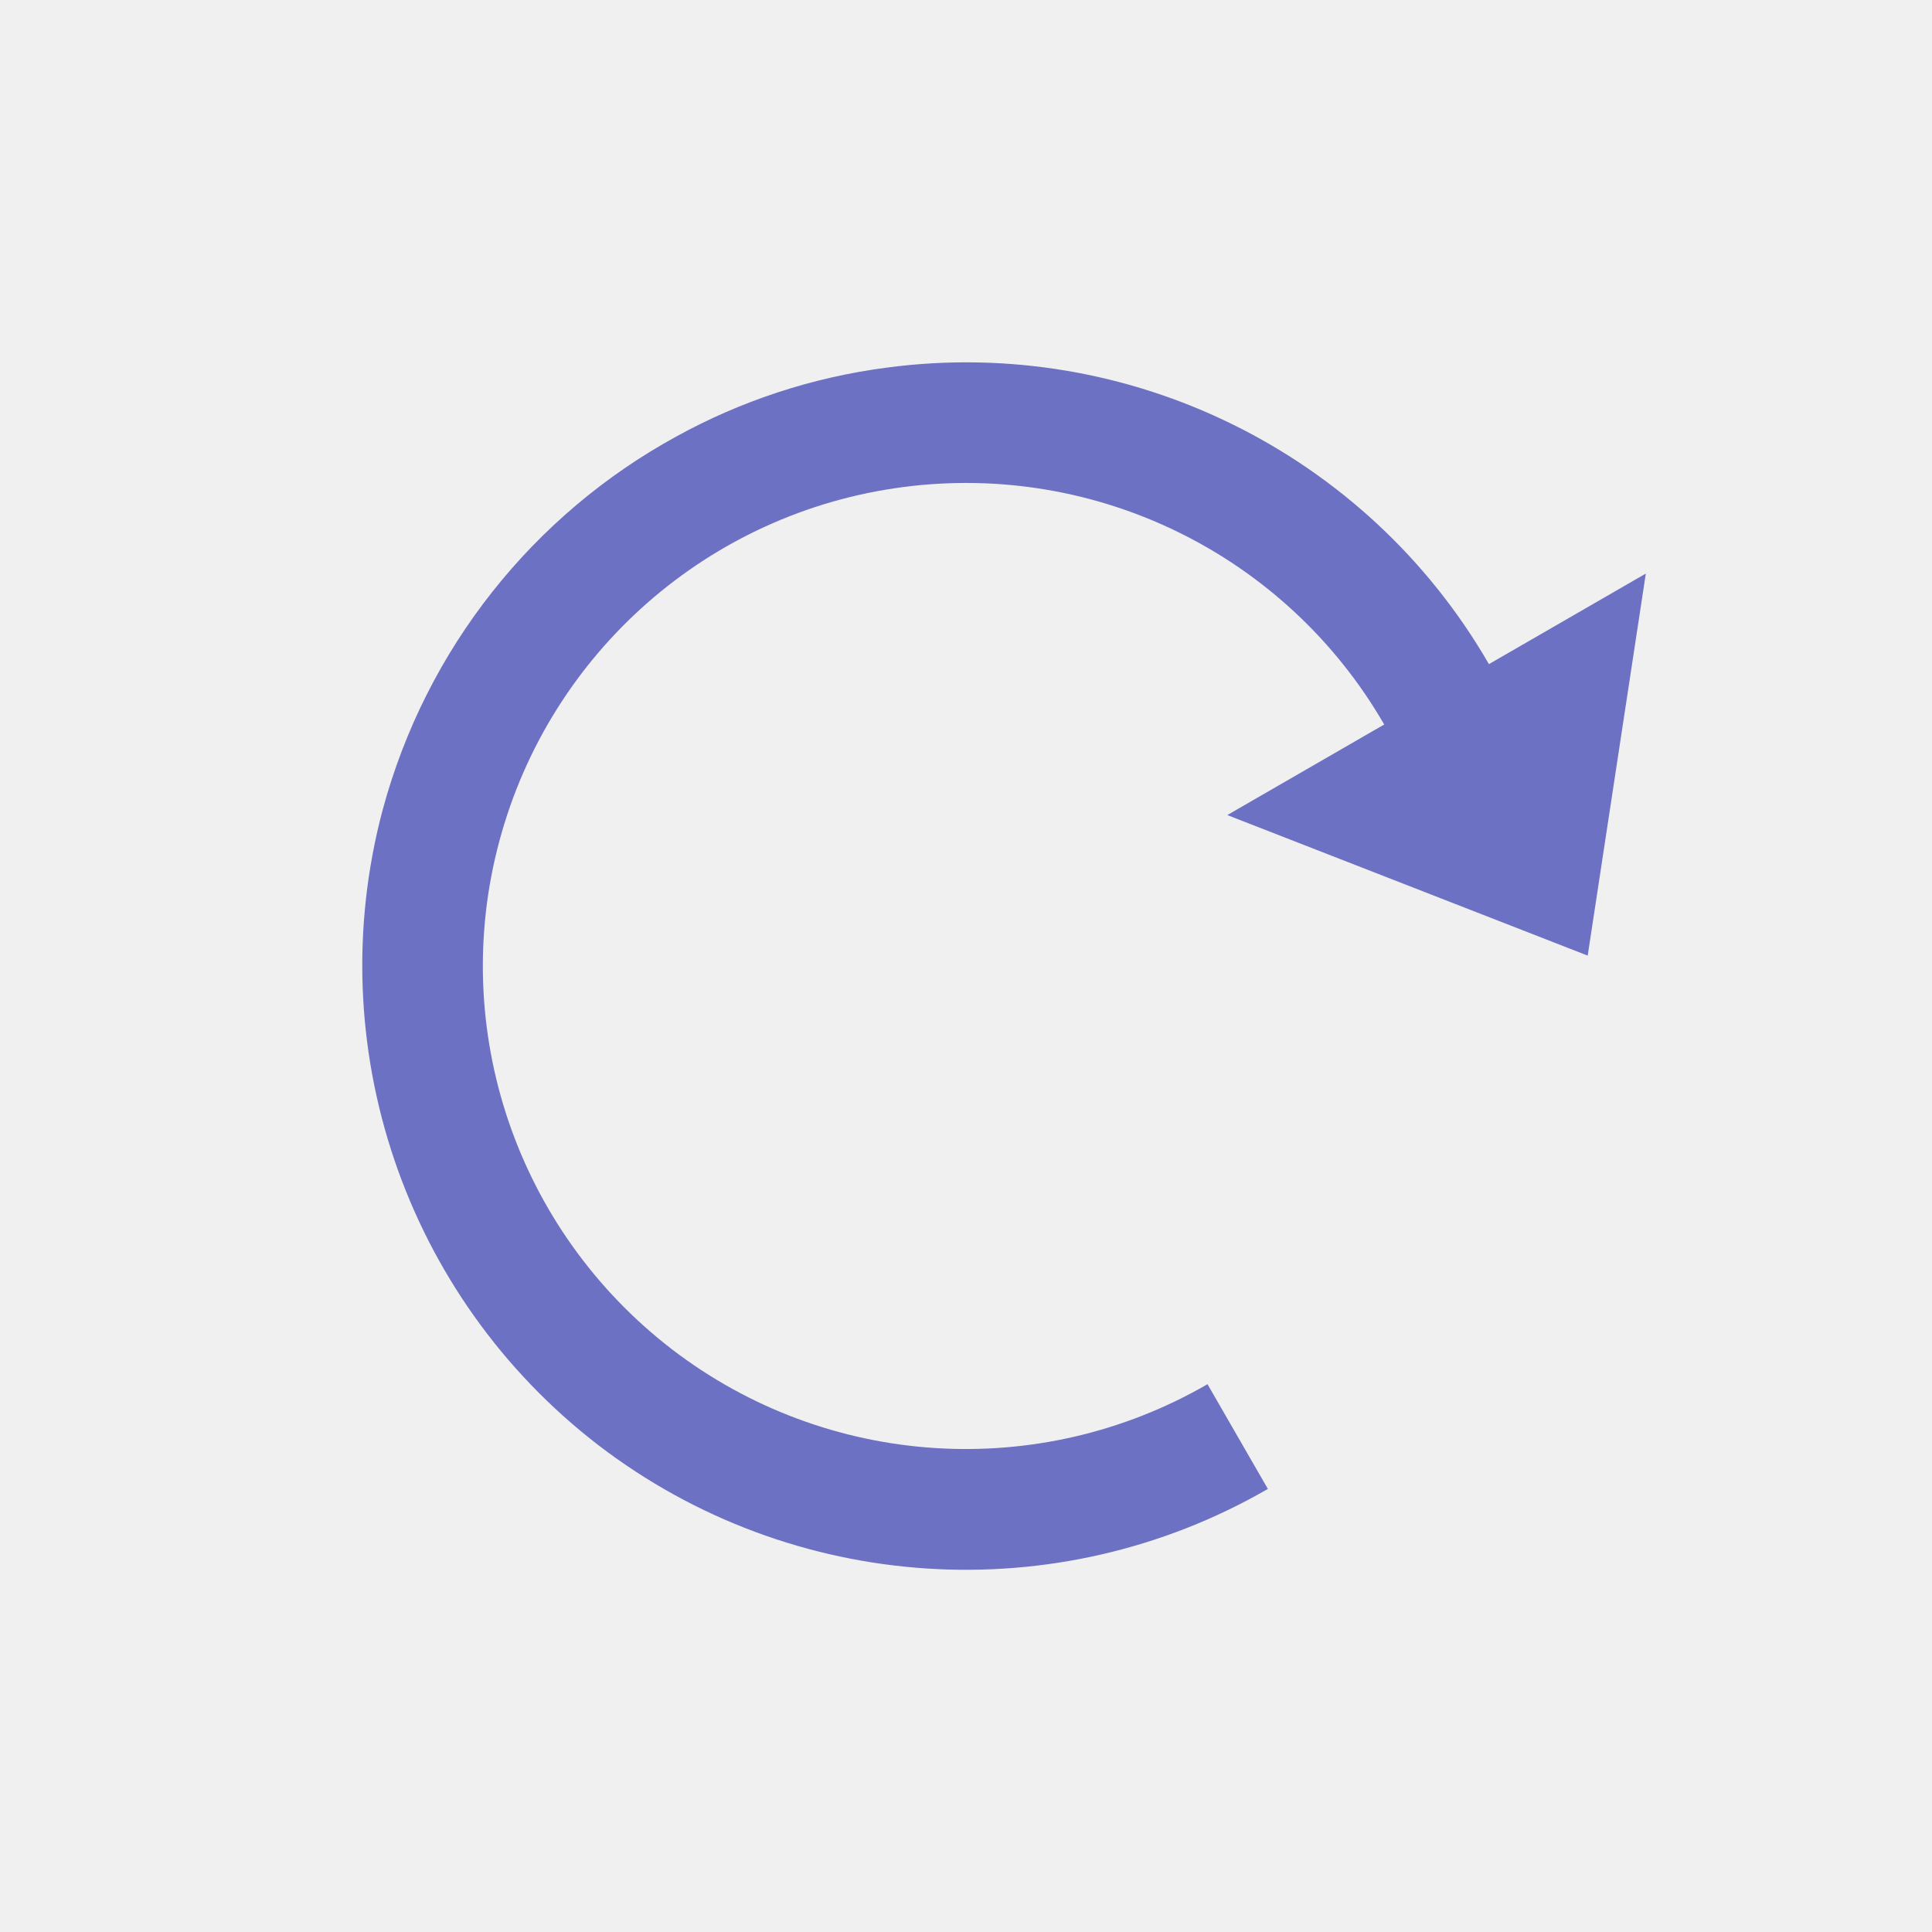
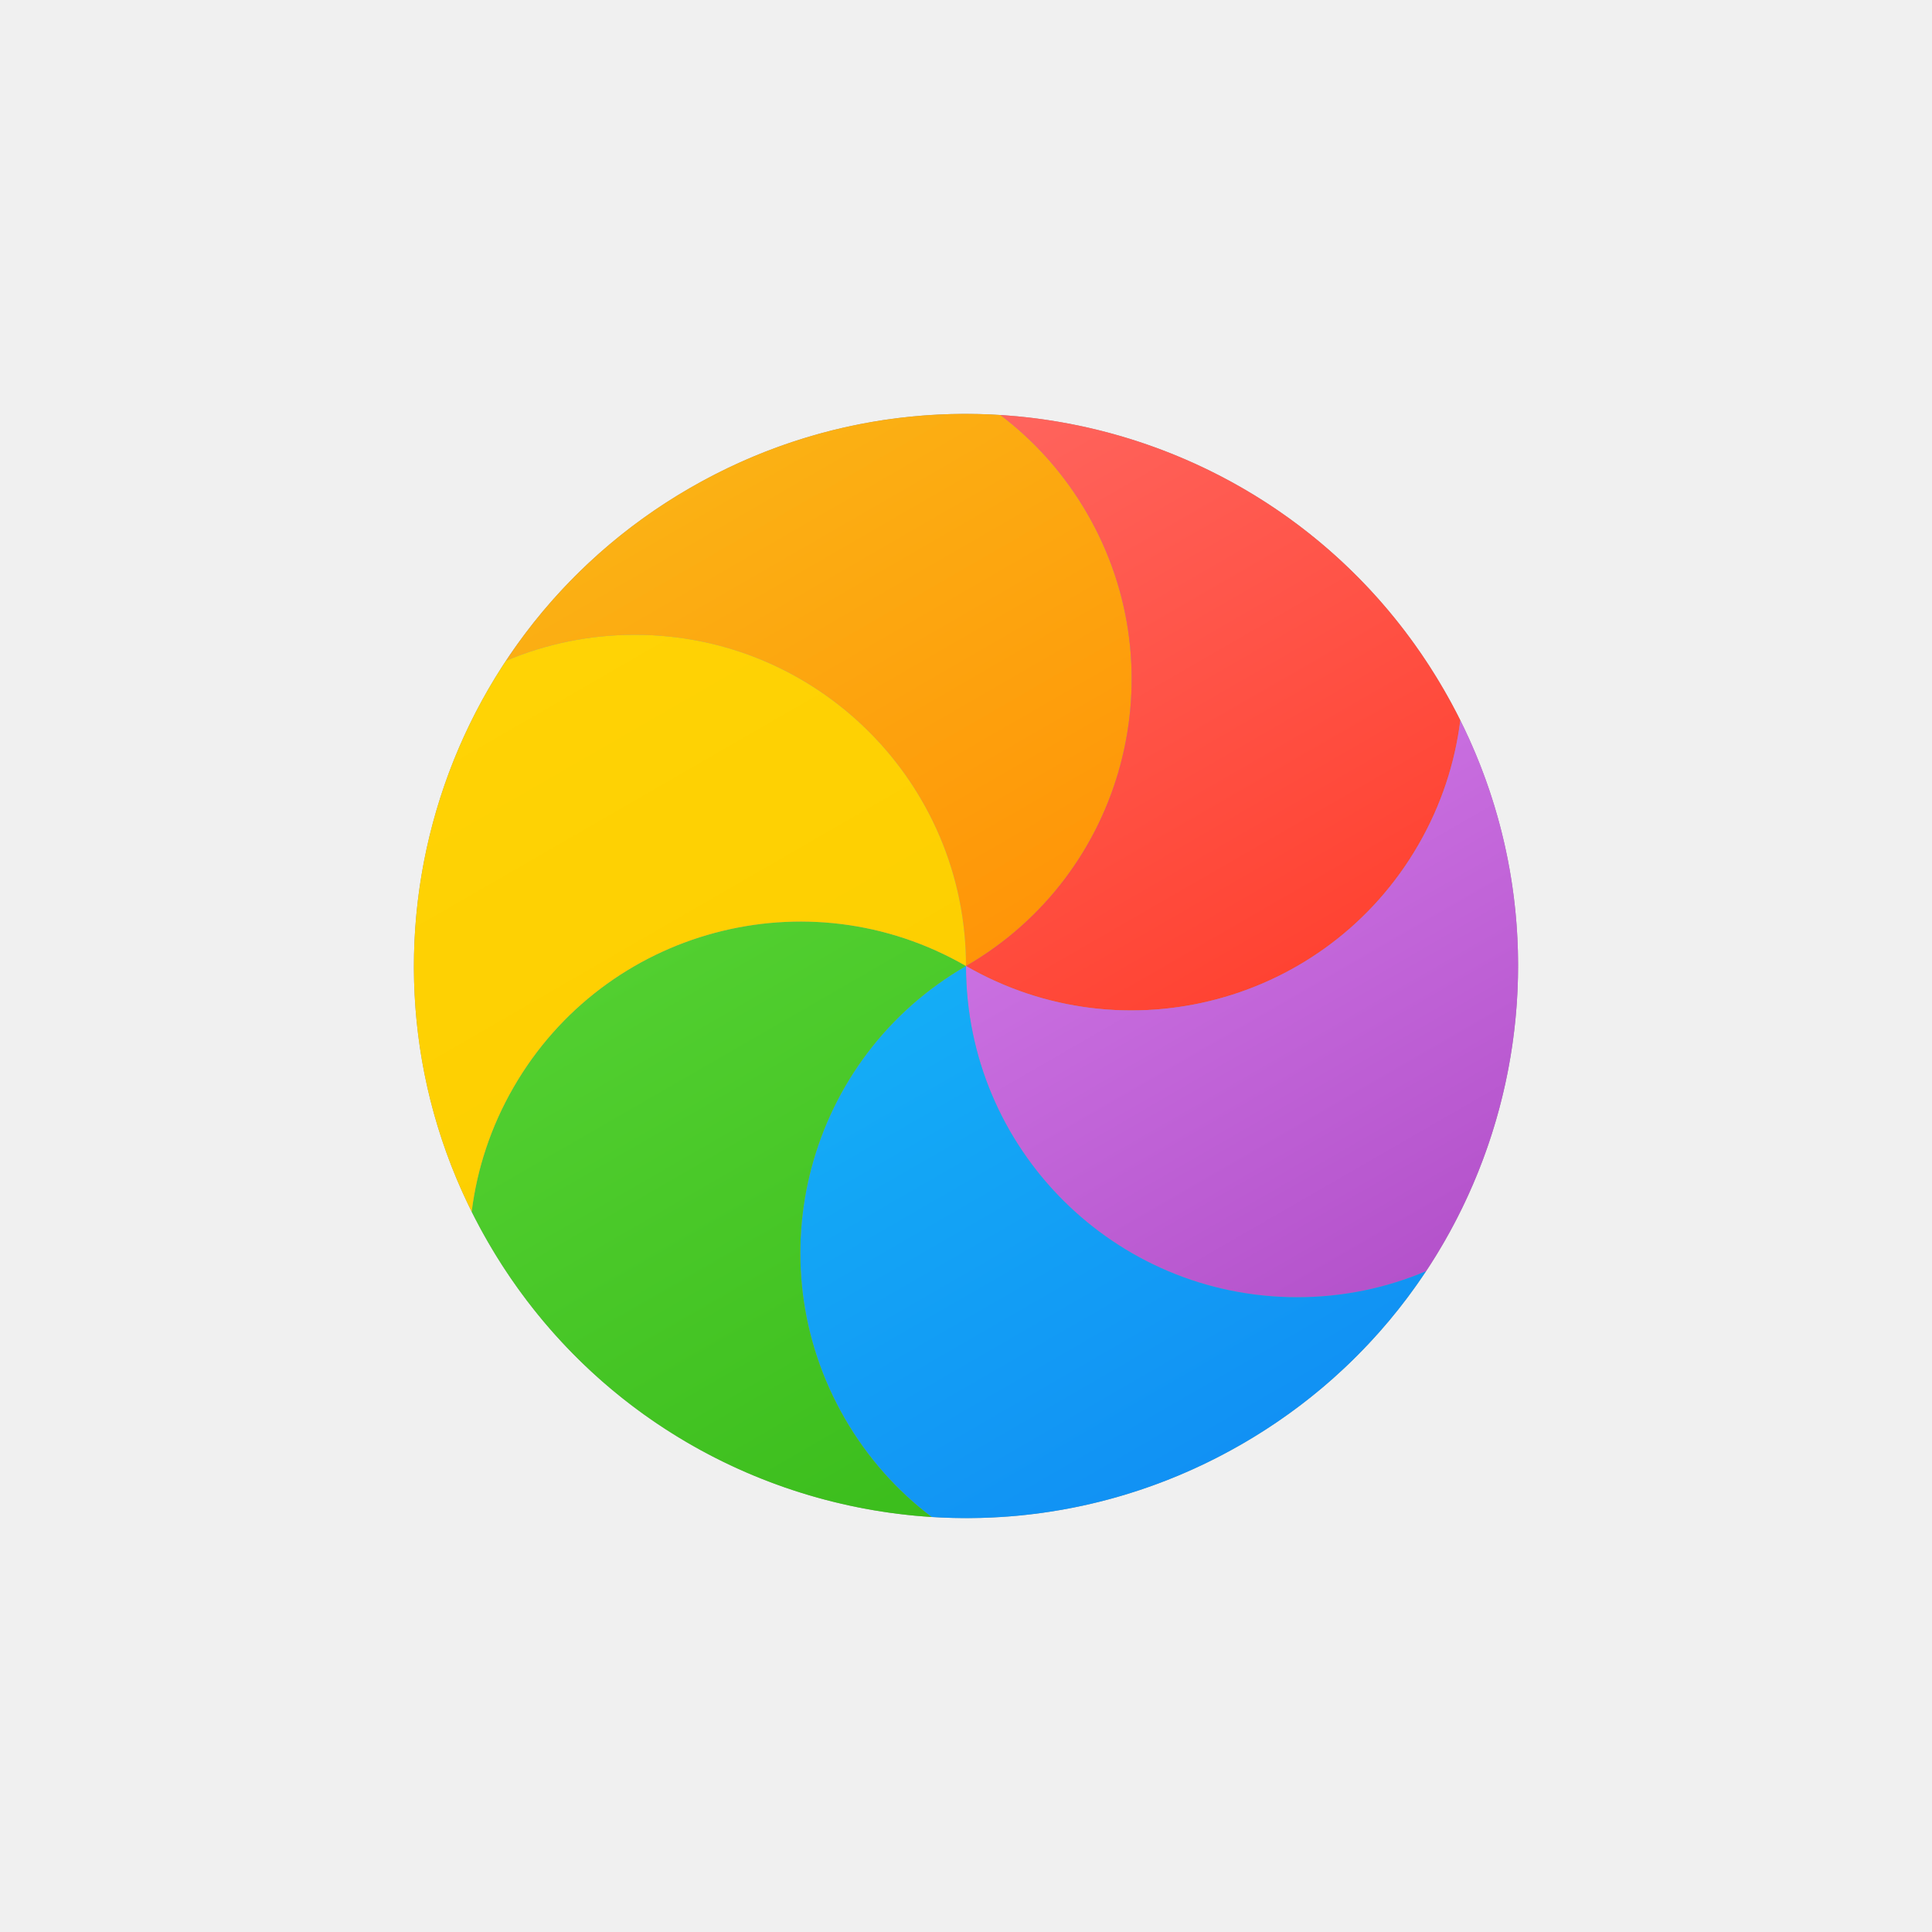
- <svg xmlns="http://www.w3.org/2000/svg" width="32px" height="32px" viewBox="0 0 24 24" version="1.1" id="svg2">
-   <defs id="defs9" />
-   <g id="surface1">
-     <path style=" stroke:none;fill-rule:nonzero;fill:rgb(42.353%,44.314%,76.863%);fill-opacity:1;" d="M 8.395 5.426 C 6.633 6.391 5.297 8.047 4.754 10.059 C 3.973 12.988 5.031 16.105 7.434 17.953 C 9.84 19.797 13.125 20.012 15.75 18.496 L 15 17.195 C 12.898 18.41 10.273 18.238 8.348 16.762 C 6.422 15.281 5.574 12.793 6.203 10.449 C 6.832 8.102 8.809 6.367 11.215 6.051 C 13.625 5.734 15.98 6.898 17.195 9 L 15.246 10.125 L 19.723 11.871 L 20.445 7.125 L 18.496 8.25 C 16.98 5.625 14.027 4.168 11.02 4.566 C 10.082 4.688 9.195 4.984 8.395 5.426 Z M 8.395 5.426 " id="path5" />
+ <svg xmlns="http://www.w3.org/2000/svg" version="1.1" x="0" y="0" width="35" height="35" viewBox="0, 0, 35, 35">
+   <g id="Background">
+     <rect x="0" y="0" width="35" height="35" fill="#000000" fill-opacity="0" />
+   </g>
+   <defs>
+     <linearGradient id="Gradient_1" gradientUnits="userSpaceOnUse" x1="7.178" y1="13.905" x2="7.178" y2="23.905" gradientTransform="matrix(0.866, -0.5, 0.5, 0.866, 0, 0)">
+       <stop offset="0" stop-color="#FBB114" />
+       <stop offset="1" stop-color="#FF9508" />
+     </linearGradient>
+     <linearGradient id="Gradient_2" gradientUnits="userSpaceOnUse" x1="11.405" y1="15.572" x2="11.405" y2="26.906" gradientTransform="matrix(0.866, -0.5, 0.5, 0.866, 0, 0)">
+       <stop offset="0" stop-color="#FF645D" />
+       <stop offset="1" stop-color="#FF4332" />
+     </linearGradient>
+     <linearGradient id="Gradient_3" gradientUnits="userSpaceOnUse" x1="10.993" y1="23.905" x2="10.993" y2="32.861" gradientTransform="matrix(0.866, -0.5, 0.5, 0.866, 0, 0)">
+       <stop offset="0" stop-color="#CA70E1" />
+       <stop offset="1" stop-color="#B452CB" />
+     </linearGradient>
+     <linearGradient id="Gradient_4" gradientUnits="userSpaceOnUse" x1="5.633" y1="23.905" x2="5.633" y2="33.905" gradientTransform="matrix(0.866, -0.5, 0.5, 0.866, 0, 0)">
+       <stop offset="0" stop-color="#14ADF6" />
+       <stop offset="1" stop-color="#1191F4" />
+     </linearGradient>
+     <linearGradient id="Gradient_5" gradientUnits="userSpaceOnUse" x1="1.405" y1="20.904" x2="1.405" y2="32.239" gradientTransform="matrix(0.866, -0.5, 0.5, 0.866, 0, 0)">
+       <stop offset="0" stop-color="#52CF30" />
+       <stop offset="1" stop-color="#3BBD1C" />
+     </linearGradient>
+     <linearGradient id="Gradient_6" gradientUnits="userSpaceOnUse" x1="1.817" y1="14.95" x2="1.817" y2="23.905" gradientTransform="matrix(0.866, -0.5, 0.5, 0.866, 0, 0)">
+       <stop offset="0" stop-color="#FFD305" />
+       <stop offset="1" stop-color="#FDCF01" />
+     </linearGradient>
+   </defs>
+   <g id="Page-1">
+     <g id="bg" opacity="0.01">
+       <path d="M-6.405,11.095 L23.905,-6.405 L41.405,23.905 L11.095,41.405 z" fill="#FFFFFF" />
+     </g>
+     <path d="M26.16,12.5 C28.922,17.283 27.283,23.399 22.5,26.16 C17.717,28.922 11.601,27.283 8.84,22.5 C6.078,17.717 7.717,11.601 12.5,8.84 C17.283,6.078 23.399,7.717 26.16,12.5 z" fill="#959595" id="background" />
+     <path d="M18.122,7.518 C18.743,7.988 19.282,8.587 19.696,9.304 C21.353,12.174 20.37,15.843 17.5,17.5 C17.5,14.186 14.814,11.5 11.5,11.5 C10.672,11.5 9.882,11.668 9.165,11.972 C9.992,10.722 11.114,9.64 12.5,8.84 C14.271,7.818 16.224,7.398 18.122,7.518 L18.122,7.518 z" fill="url(#Gradient_1)" id="orange" />
+     <path d="M26.455,13.049 C26.359,13.821 26.11,14.587 25.696,15.304 C24.039,18.174 20.37,19.157 17.5,17.5 C20.37,15.843 21.353,12.174 19.696,9.304 C19.282,8.587 18.743,7.988 18.122,7.518 C21.351,7.722 24.421,9.488 26.16,12.5 C26.265,12.681 26.363,12.864 26.455,13.049 L26.455,13.049 z" fill="url(#Gradient_2)" id="red" />
+     <path d="M25.835,23.028 C25.118,23.332 24.328,23.5 23.5,23.5 C20.186,23.5 17.5,20.814 17.5,17.5 C20.37,19.157 24.039,18.174 25.696,15.304 C26.11,14.587 26.359,13.821 26.455,13.049 C28.089,16.328 27.755,20.129 25.835,23.028 L25.835,23.028 z" fill="url(#Gradient_3)" id="purple" />
+     <path d="M16.878,27.482 C16.257,27.012 15.718,26.413 15.304,25.696 C13.647,22.826 14.63,19.157 17.5,17.5 C17.5,20.814 20.186,23.5 23.5,23.5 C24.328,23.5 25.118,23.332 25.835,23.028 C25.008,24.278 23.886,25.36 22.5,26.16 C20.729,27.182 18.776,27.602 16.878,27.482 L16.878,27.482 z" fill="url(#Gradient_4)" id="blue" />
+     <path d="M8.545,21.951 C8.641,21.179 8.89,20.413 9.304,19.696 C10.961,16.826 14.63,15.843 17.5,17.5 C14.63,19.157 13.647,22.826 15.304,25.696 C15.718,26.413 16.257,27.012 16.878,27.482 C13.649,27.278 10.579,25.512 8.84,22.5 C8.735,22.319 8.637,22.136 8.545,21.951 L8.545,21.951 z" fill="url(#Gradient_5)" id="green" />
+     <path d="M9.165,11.972 C9.882,11.668 10.672,11.5 11.5,11.5 C14.814,11.5 17.5,14.186 17.5,17.5 C14.63,15.843 10.961,16.826 9.304,19.696 C8.89,20.413 8.641,21.179 8.545,21.951 C6.911,18.672 7.245,14.871 9.165,11.972 L9.165,11.972 z" fill="url(#Gradient_6)" id="yellow" />
  </g>
</svg>
